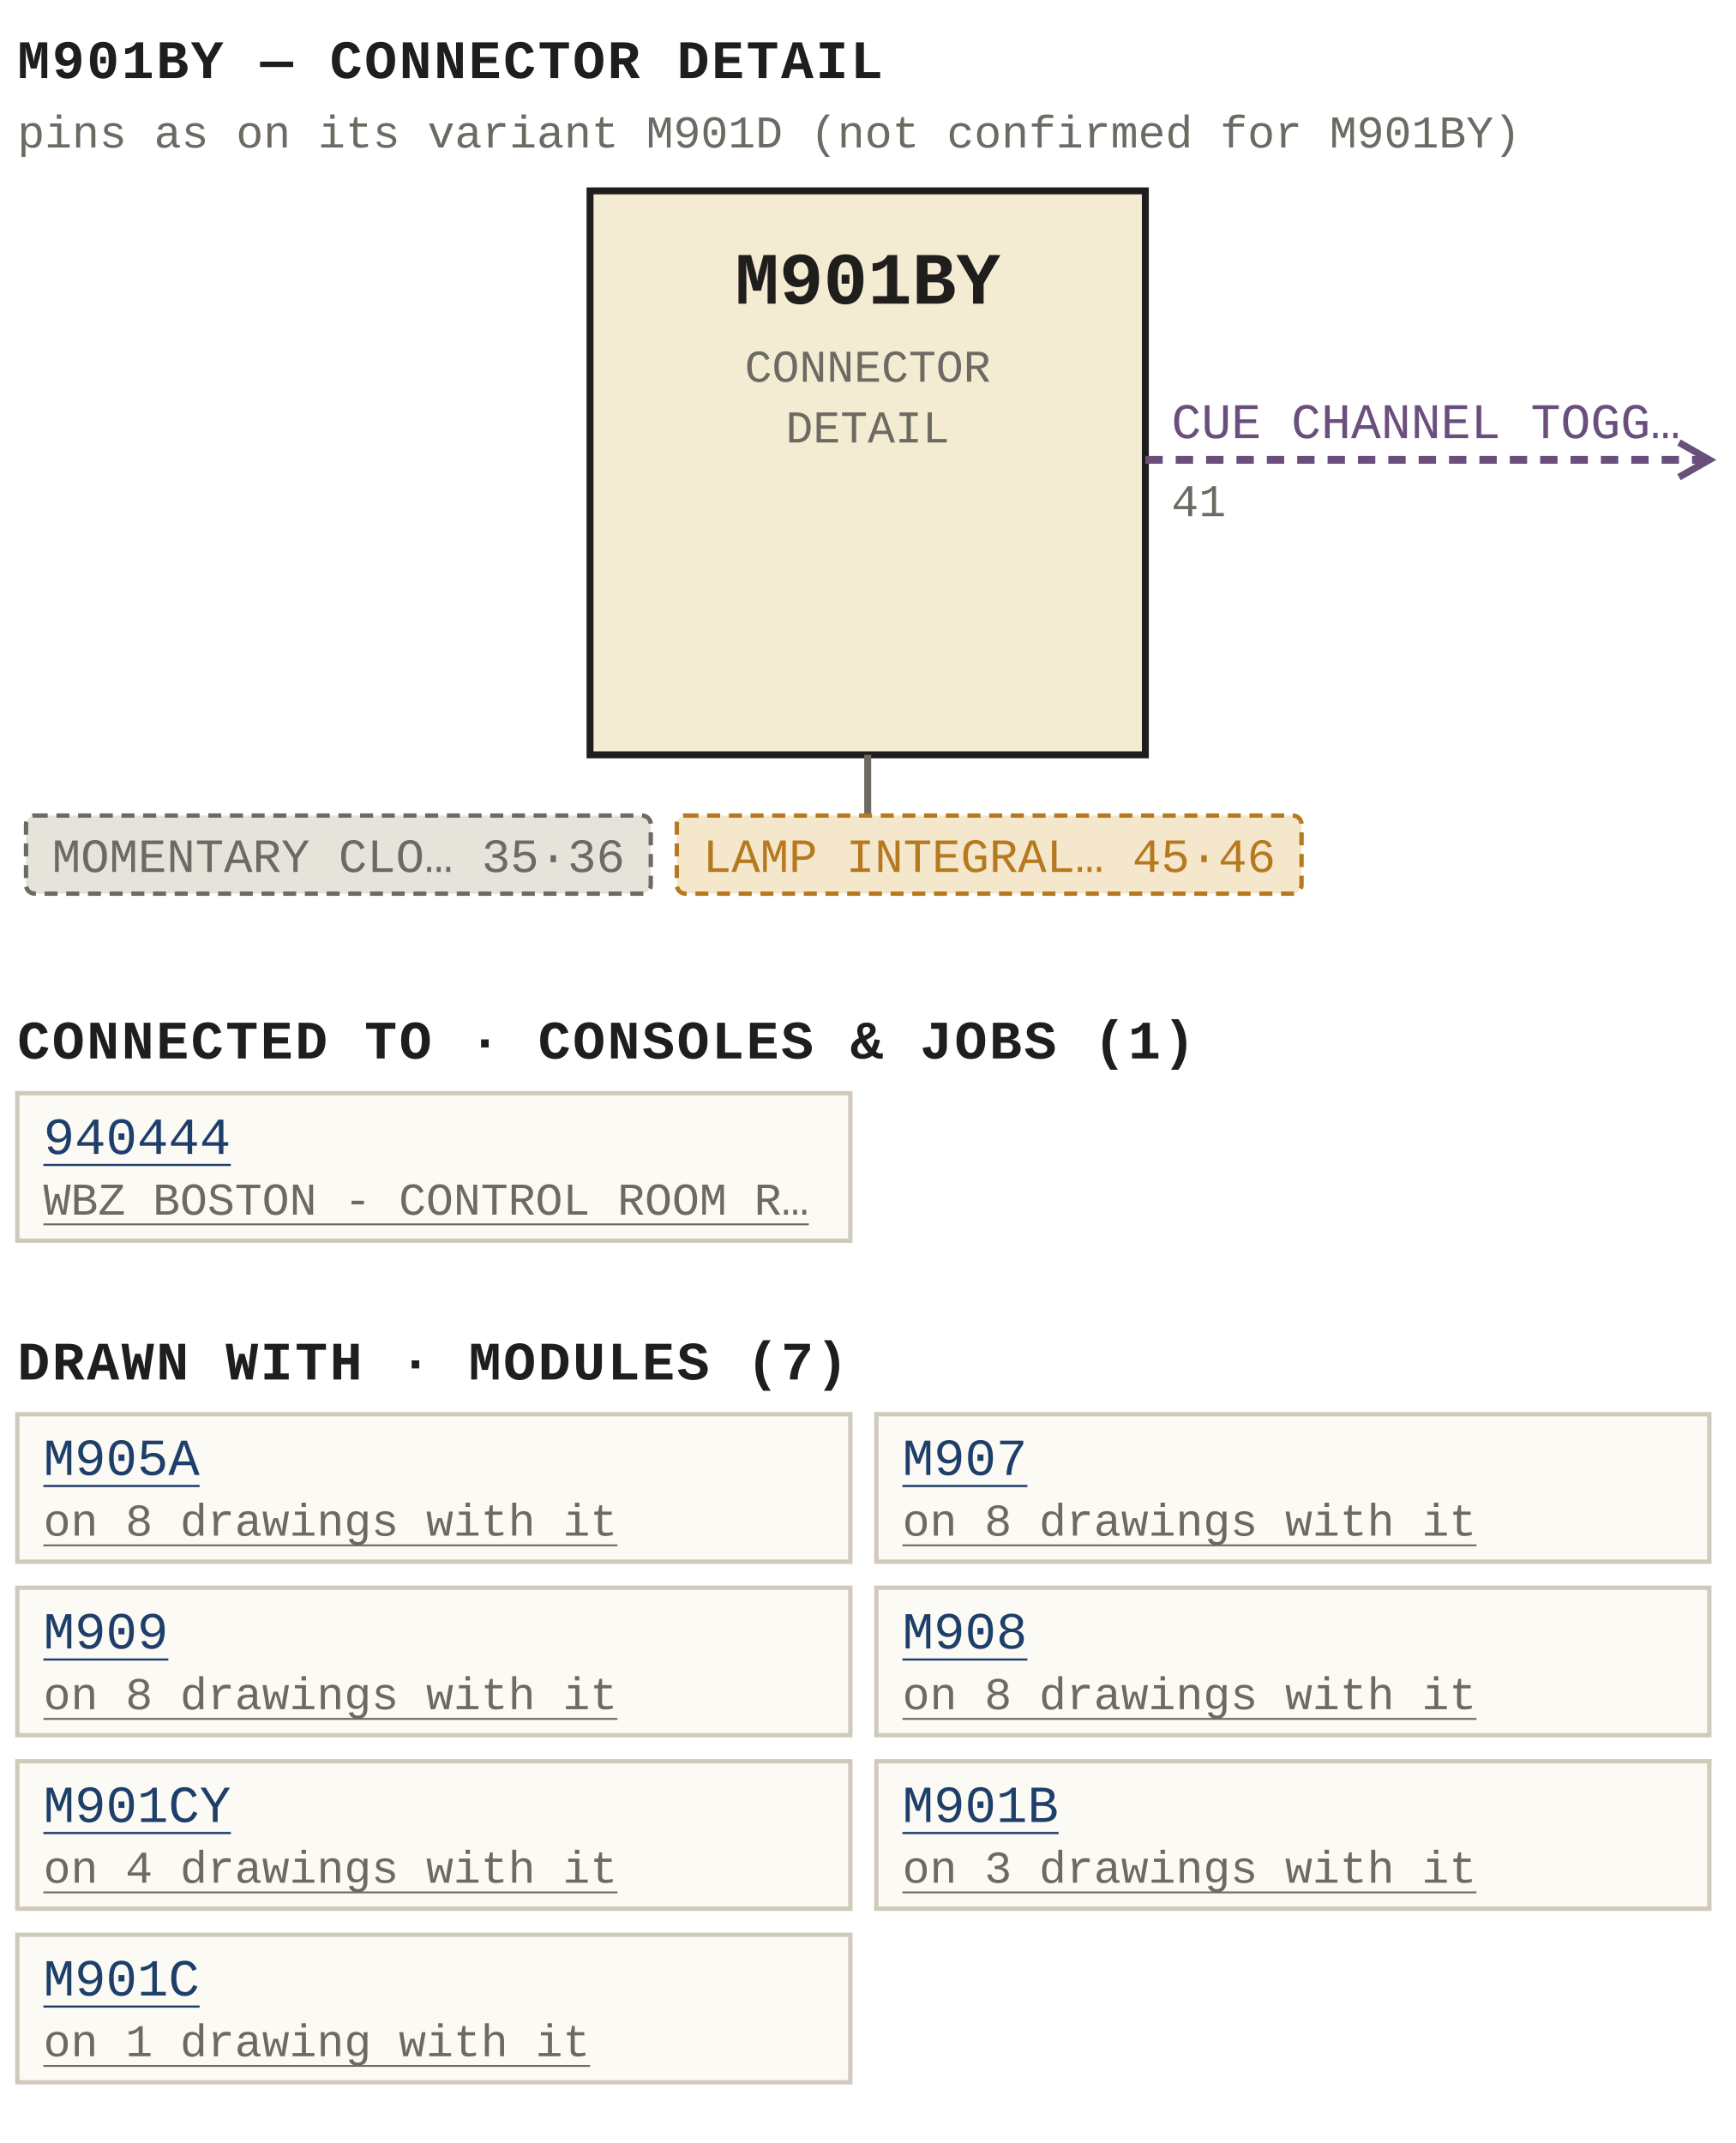
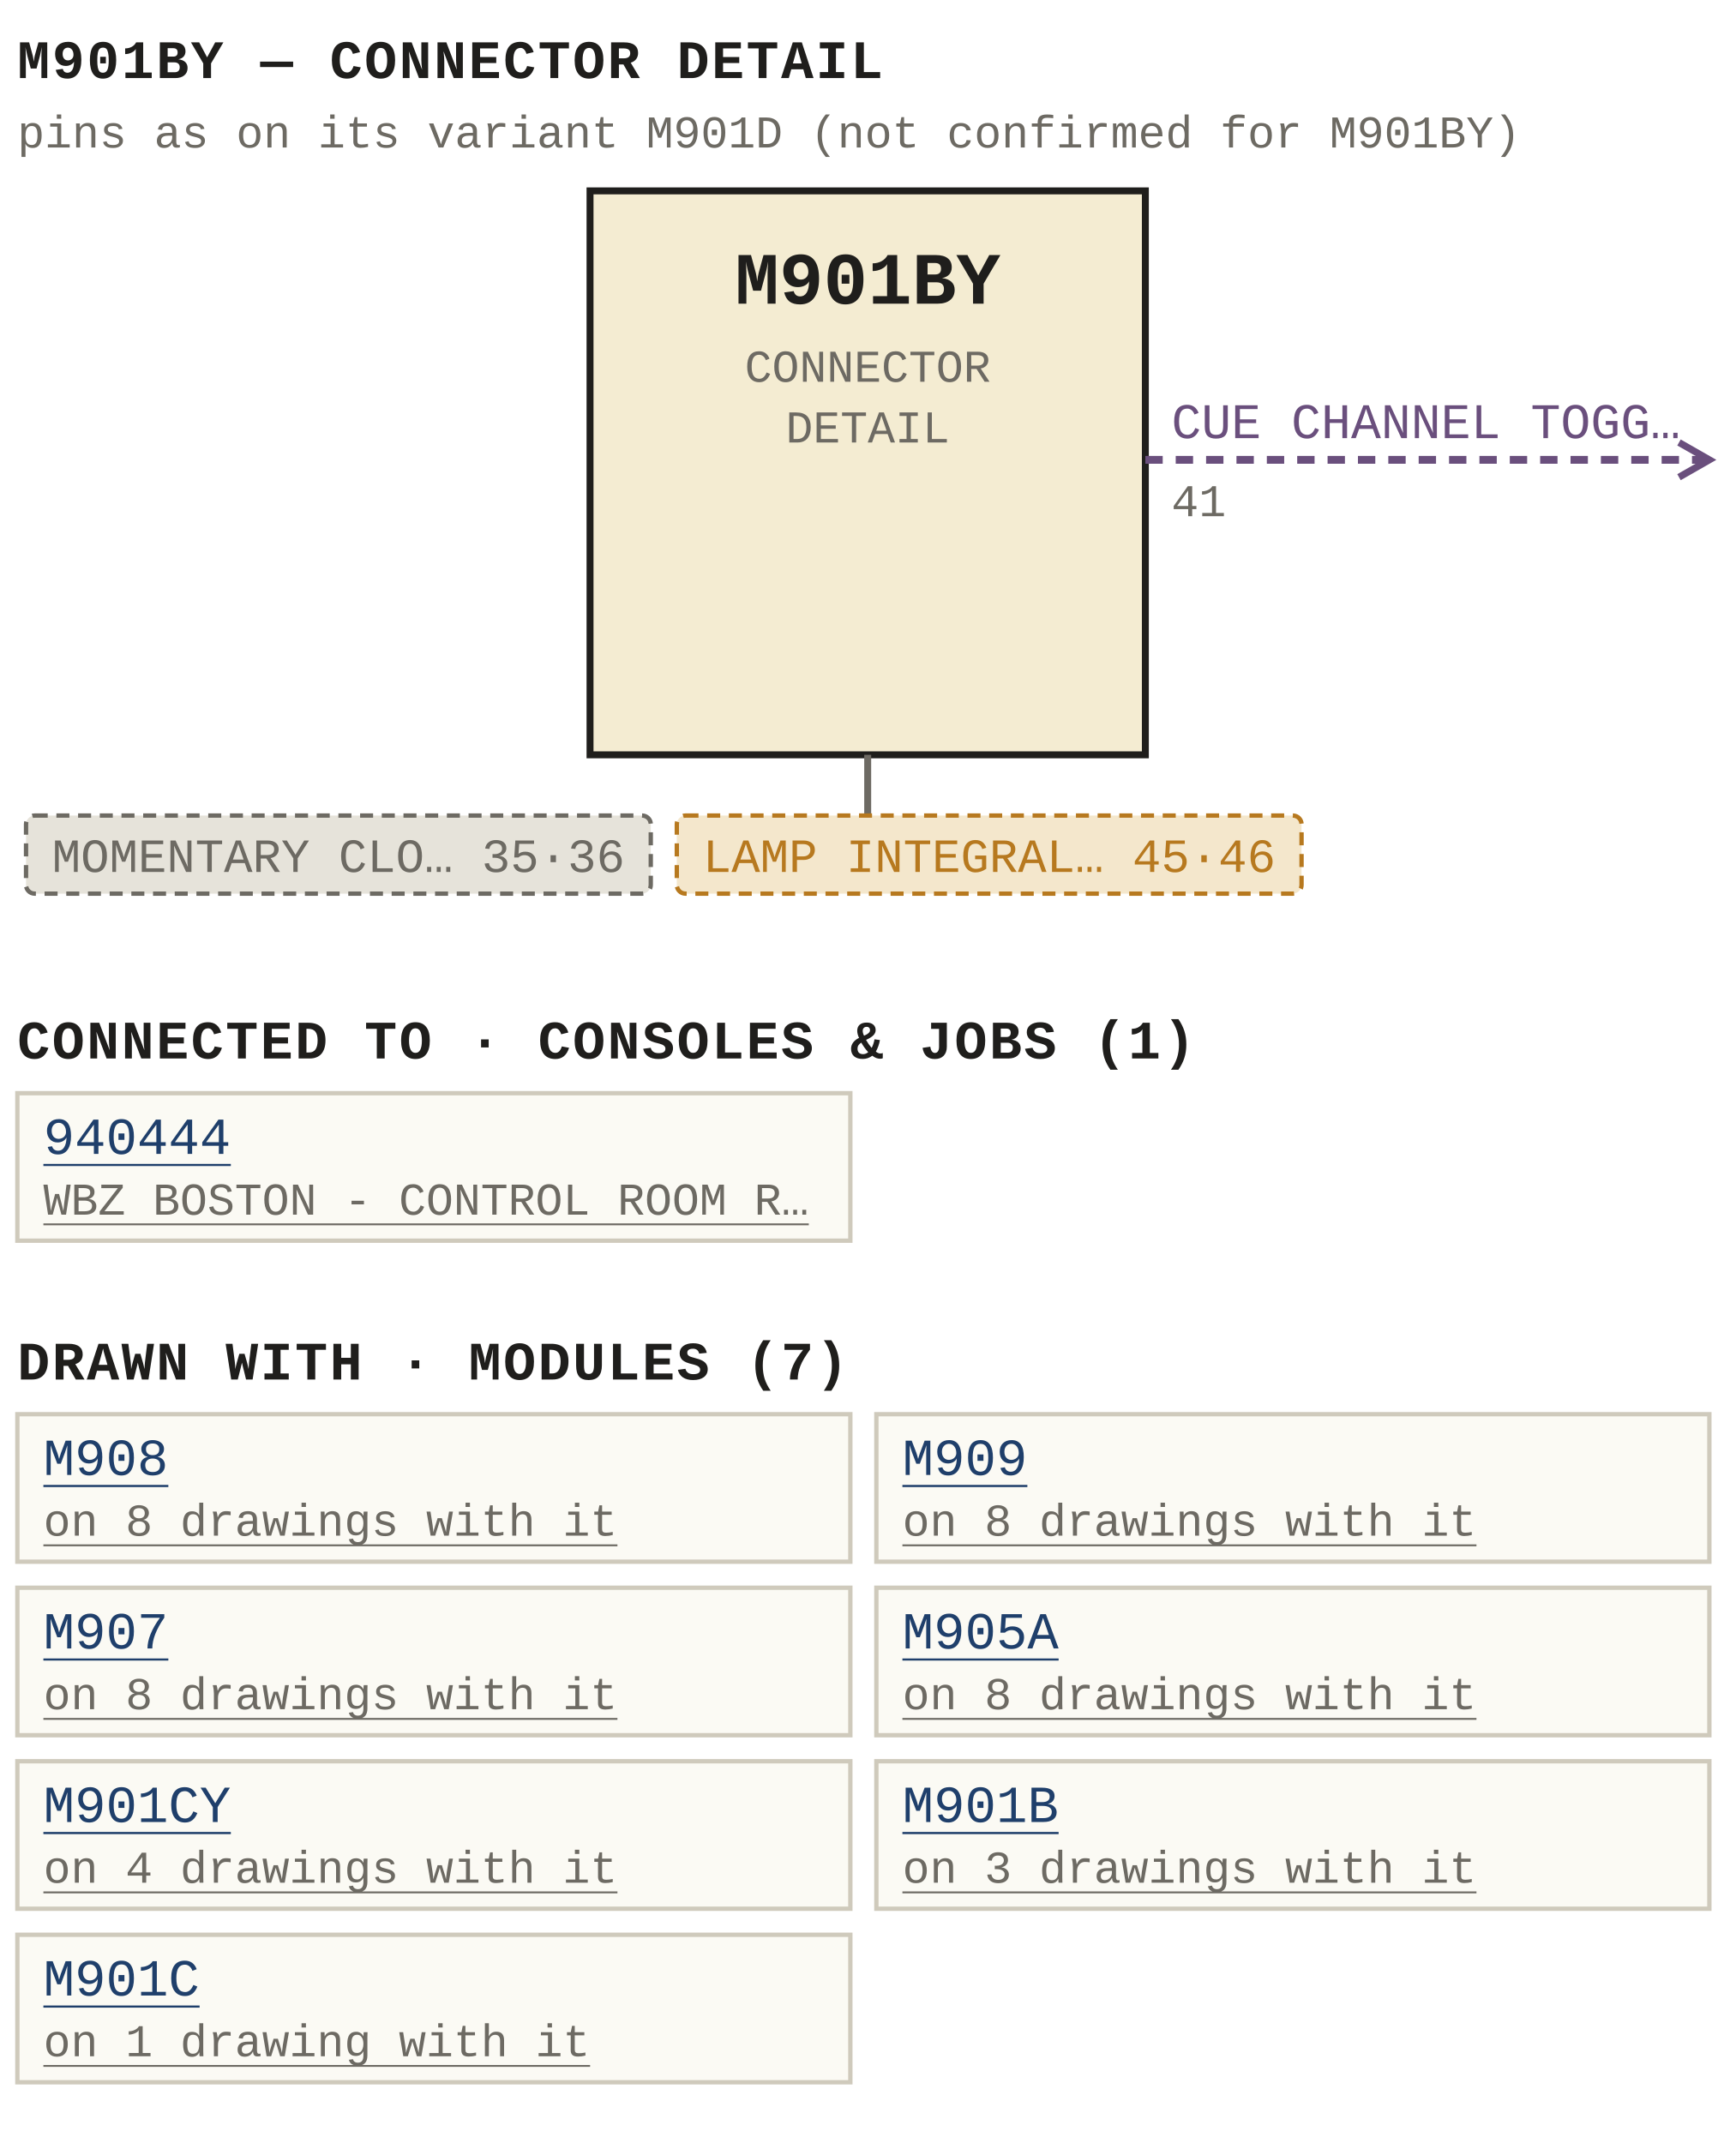
<svg xmlns="http://www.w3.org/2000/svg" class="wp" viewBox="0 0 400 494" width="400" height="494" role="img" aria-label="M901BY connections" style="width:100%;max-width:500px;height:auto;background:#fbfaf4">
  <style>.wp text{font-family:"Courier Prime","Courier New",Courier,monospace;fill:#1f1e1c;font-size:12px} .wp .f{fill:#6d6a63;font-size:10.5px} .wp .h{font-size:12.5px;font-weight:700;letter-spacing:.04em} .wp .b{font-size:17px;font-weight:700} .wp a text{fill:#1f3f6b;text-decoration:underline} .wp a:hover rect{fill:#efe9d2}</style>
  <text x="4" y="18" class="h">M901BY — CONNECTOR DETAIL</text>
  <text x="4" y="34" class="f">pins as on its variant M901D (not confirmed for M901BY)</text>
  <rect x="136" y="44" width="128" height="130" fill="#f4ecd2" stroke="#1f1e1c" stroke-width="1.6" />
  <text x="200.0" y="70" class="b" text-anchor="middle">M901BY</text>
  <text x="200.0" y="88" class="f" text-anchor="middle">CONNECTOR</text>
  <text x="200.0" y="102" class="f" text-anchor="middle">DETAIL</text>
  <line x1="264" y1="106" x2="394" y2="106" stroke="#6a4f7d" stroke-width="1.8" stroke-dasharray="4 3" />
  <path d="M387,102 L394,106 L387,110" fill="none" stroke="#6a4f7d" stroke-width="1.6" />
  <text x="270" y="101" text-anchor="start" style="font-size:11.5px;fill:#6a4f7d">CUE CHANNEL TOGG…</text>
  <text x="270" y="119" text-anchor="start" class="f">41</text>
  <line x1="200.0" y1="174" x2="200.0" y2="188" stroke="#6d6a63" stroke-width="1.6" />
  <rect x="6" y="188" width="144" height="18" rx="2" fill="#e6e3da" stroke="#6d6a63" stroke-dasharray="3 2" />
  <text x="12" y="201" style="font-size:11px;fill:#6d6a63">MOMENTARY CLO… 35·36</text>
  <rect x="156.0" y="188" width="144" height="18" rx="2" fill="#f4e7cc" stroke="#b7791f" stroke-dasharray="3 2" />
  <text x="162.0" y="201" style="font-size:11px;fill:#b7791f">LAMP INTEGRAL… 45·46</text>
  <text x="4" y="244" class="h">CONNECTED TO · CONSOLES &amp; JOBS (1)</text>
  <a href="../../PAGES/Job-940444.html">
    <rect x="4" y="252" width="192" height="34" fill="#fbfaf4" stroke="#cfcabc" />
    <text x="10" y="266">940444</text>
    <text x="10" y="280" class="f">WBZ BOSTON - CONTROL ROOM R…</text>
  </a>
  <text x="4" y="318" class="h">DRAWN WITH · MODULES (7)</text>
-   <a href="../../PAGES/M905A.html">
+   <a href="../../PAGES/M908.html">
    <rect x="4" y="326" width="192" height="34" fill="#fbfaf4" stroke="#cfcabc" />
-     <text x="10" y="340">M905A</text>
+     <text x="10" y="340">M908</text>
    <text x="10" y="354" class="f">on 8 drawings with it</text>
  </a>
-   <a href="../../PAGES/M907.html">
+   <a href="../../PAGES/M909.html">
    <rect x="202" y="326" width="192" height="34" fill="#fbfaf4" stroke="#cfcabc" />
-     <text x="208" y="340">M907</text>
+     <text x="208" y="340">M909</text>
    <text x="208" y="354" class="f">on 8 drawings with it</text>
  </a>
-   <a href="../../PAGES/M909.html">
+   <a href="../../PAGES/M907.html">
    <rect x="4" y="366" width="192" height="34" fill="#fbfaf4" stroke="#cfcabc" />
-     <text x="10" y="380">M909</text>
+     <text x="10" y="380">M907</text>
    <text x="10" y="394" class="f">on 8 drawings with it</text>
  </a>
-   <a href="../../PAGES/M908.html">
+   <a href="../../PAGES/M905A.html">
    <rect x="202" y="366" width="192" height="34" fill="#fbfaf4" stroke="#cfcabc" />
-     <text x="208" y="380">M908</text>
+     <text x="208" y="380">M905A</text>
    <text x="208" y="394" class="f">on 8 drawings with it</text>
  </a>
  <a href="../../PAGES/M901CY.html">
    <rect x="4" y="406" width="192" height="34" fill="#fbfaf4" stroke="#cfcabc" />
    <text x="10" y="420">M901CY</text>
    <text x="10" y="434" class="f">on 4 drawings with it</text>
  </a>
  <a href="../../PAGES/M901B.html">
    <rect x="202" y="406" width="192" height="34" fill="#fbfaf4" stroke="#cfcabc" />
    <text x="208" y="420">M901B</text>
    <text x="208" y="434" class="f">on 3 drawings with it</text>
  </a>
  <a href="../../PAGES/M901C.html">
    <rect x="4" y="446" width="192" height="34" fill="#fbfaf4" stroke="#cfcabc" />
    <text x="10" y="460">M901C</text>
    <text x="10" y="474" class="f">on 1 drawing with it</text>
  </a>
</svg>
